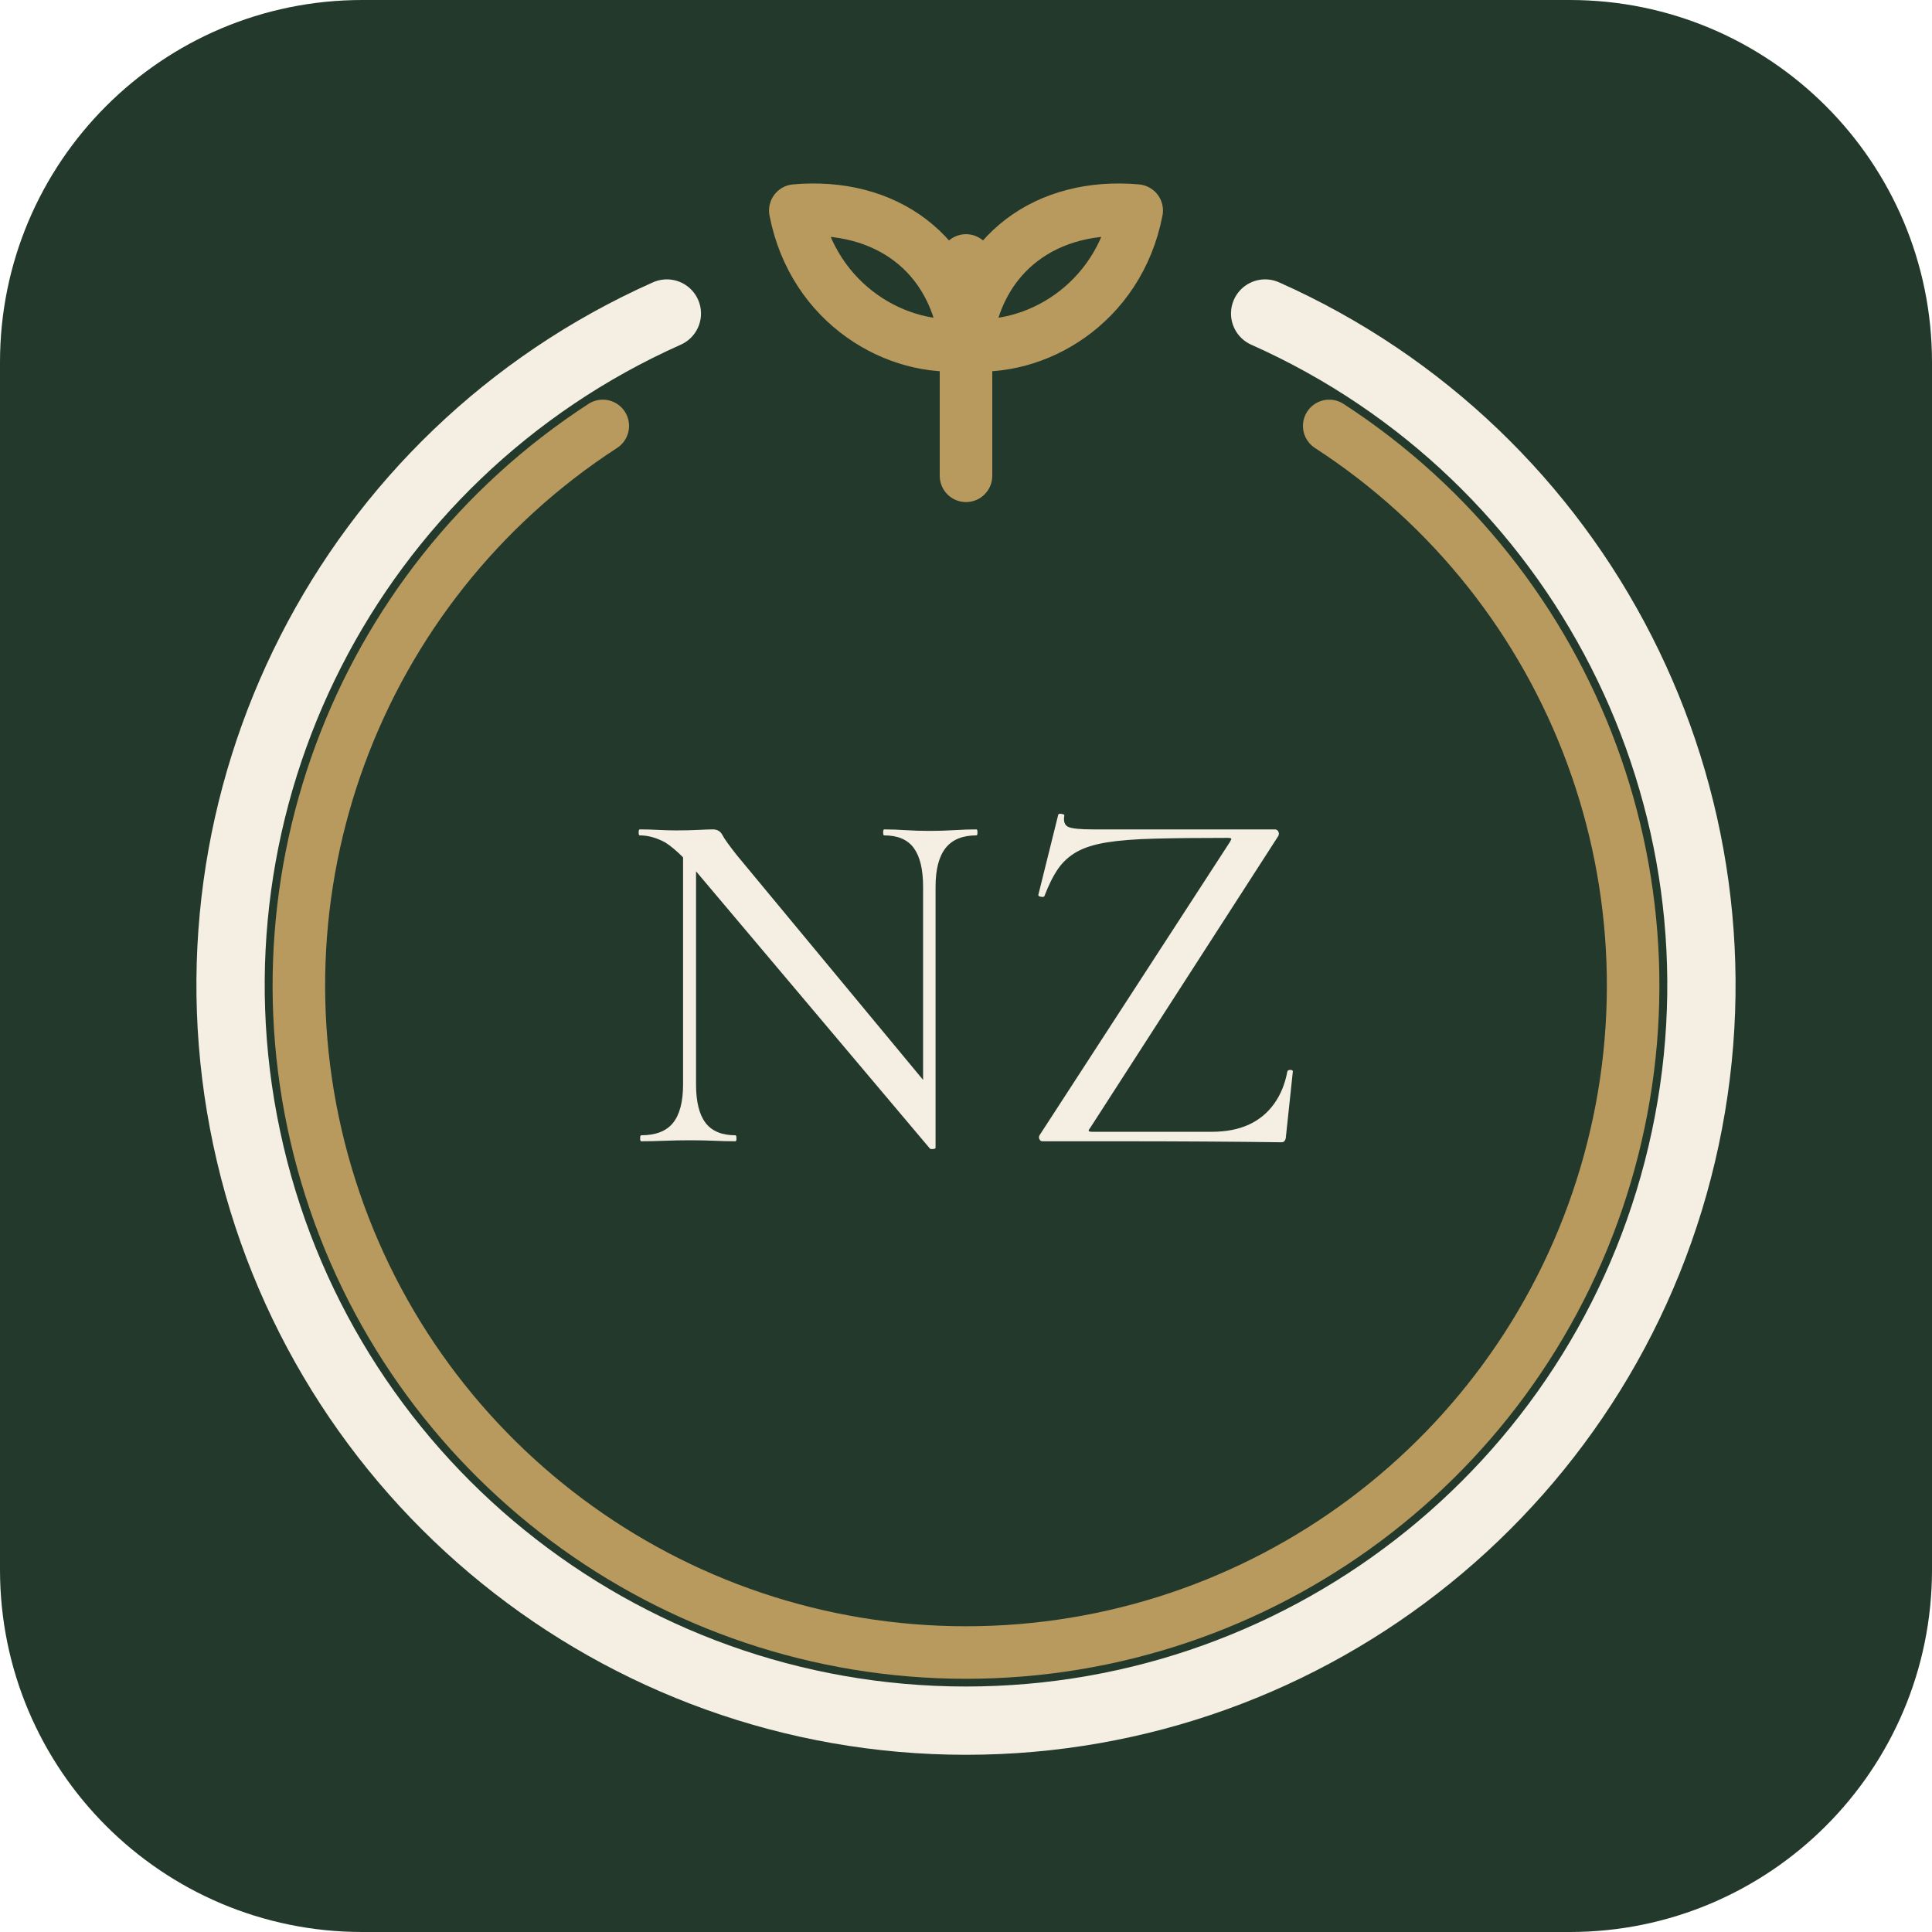
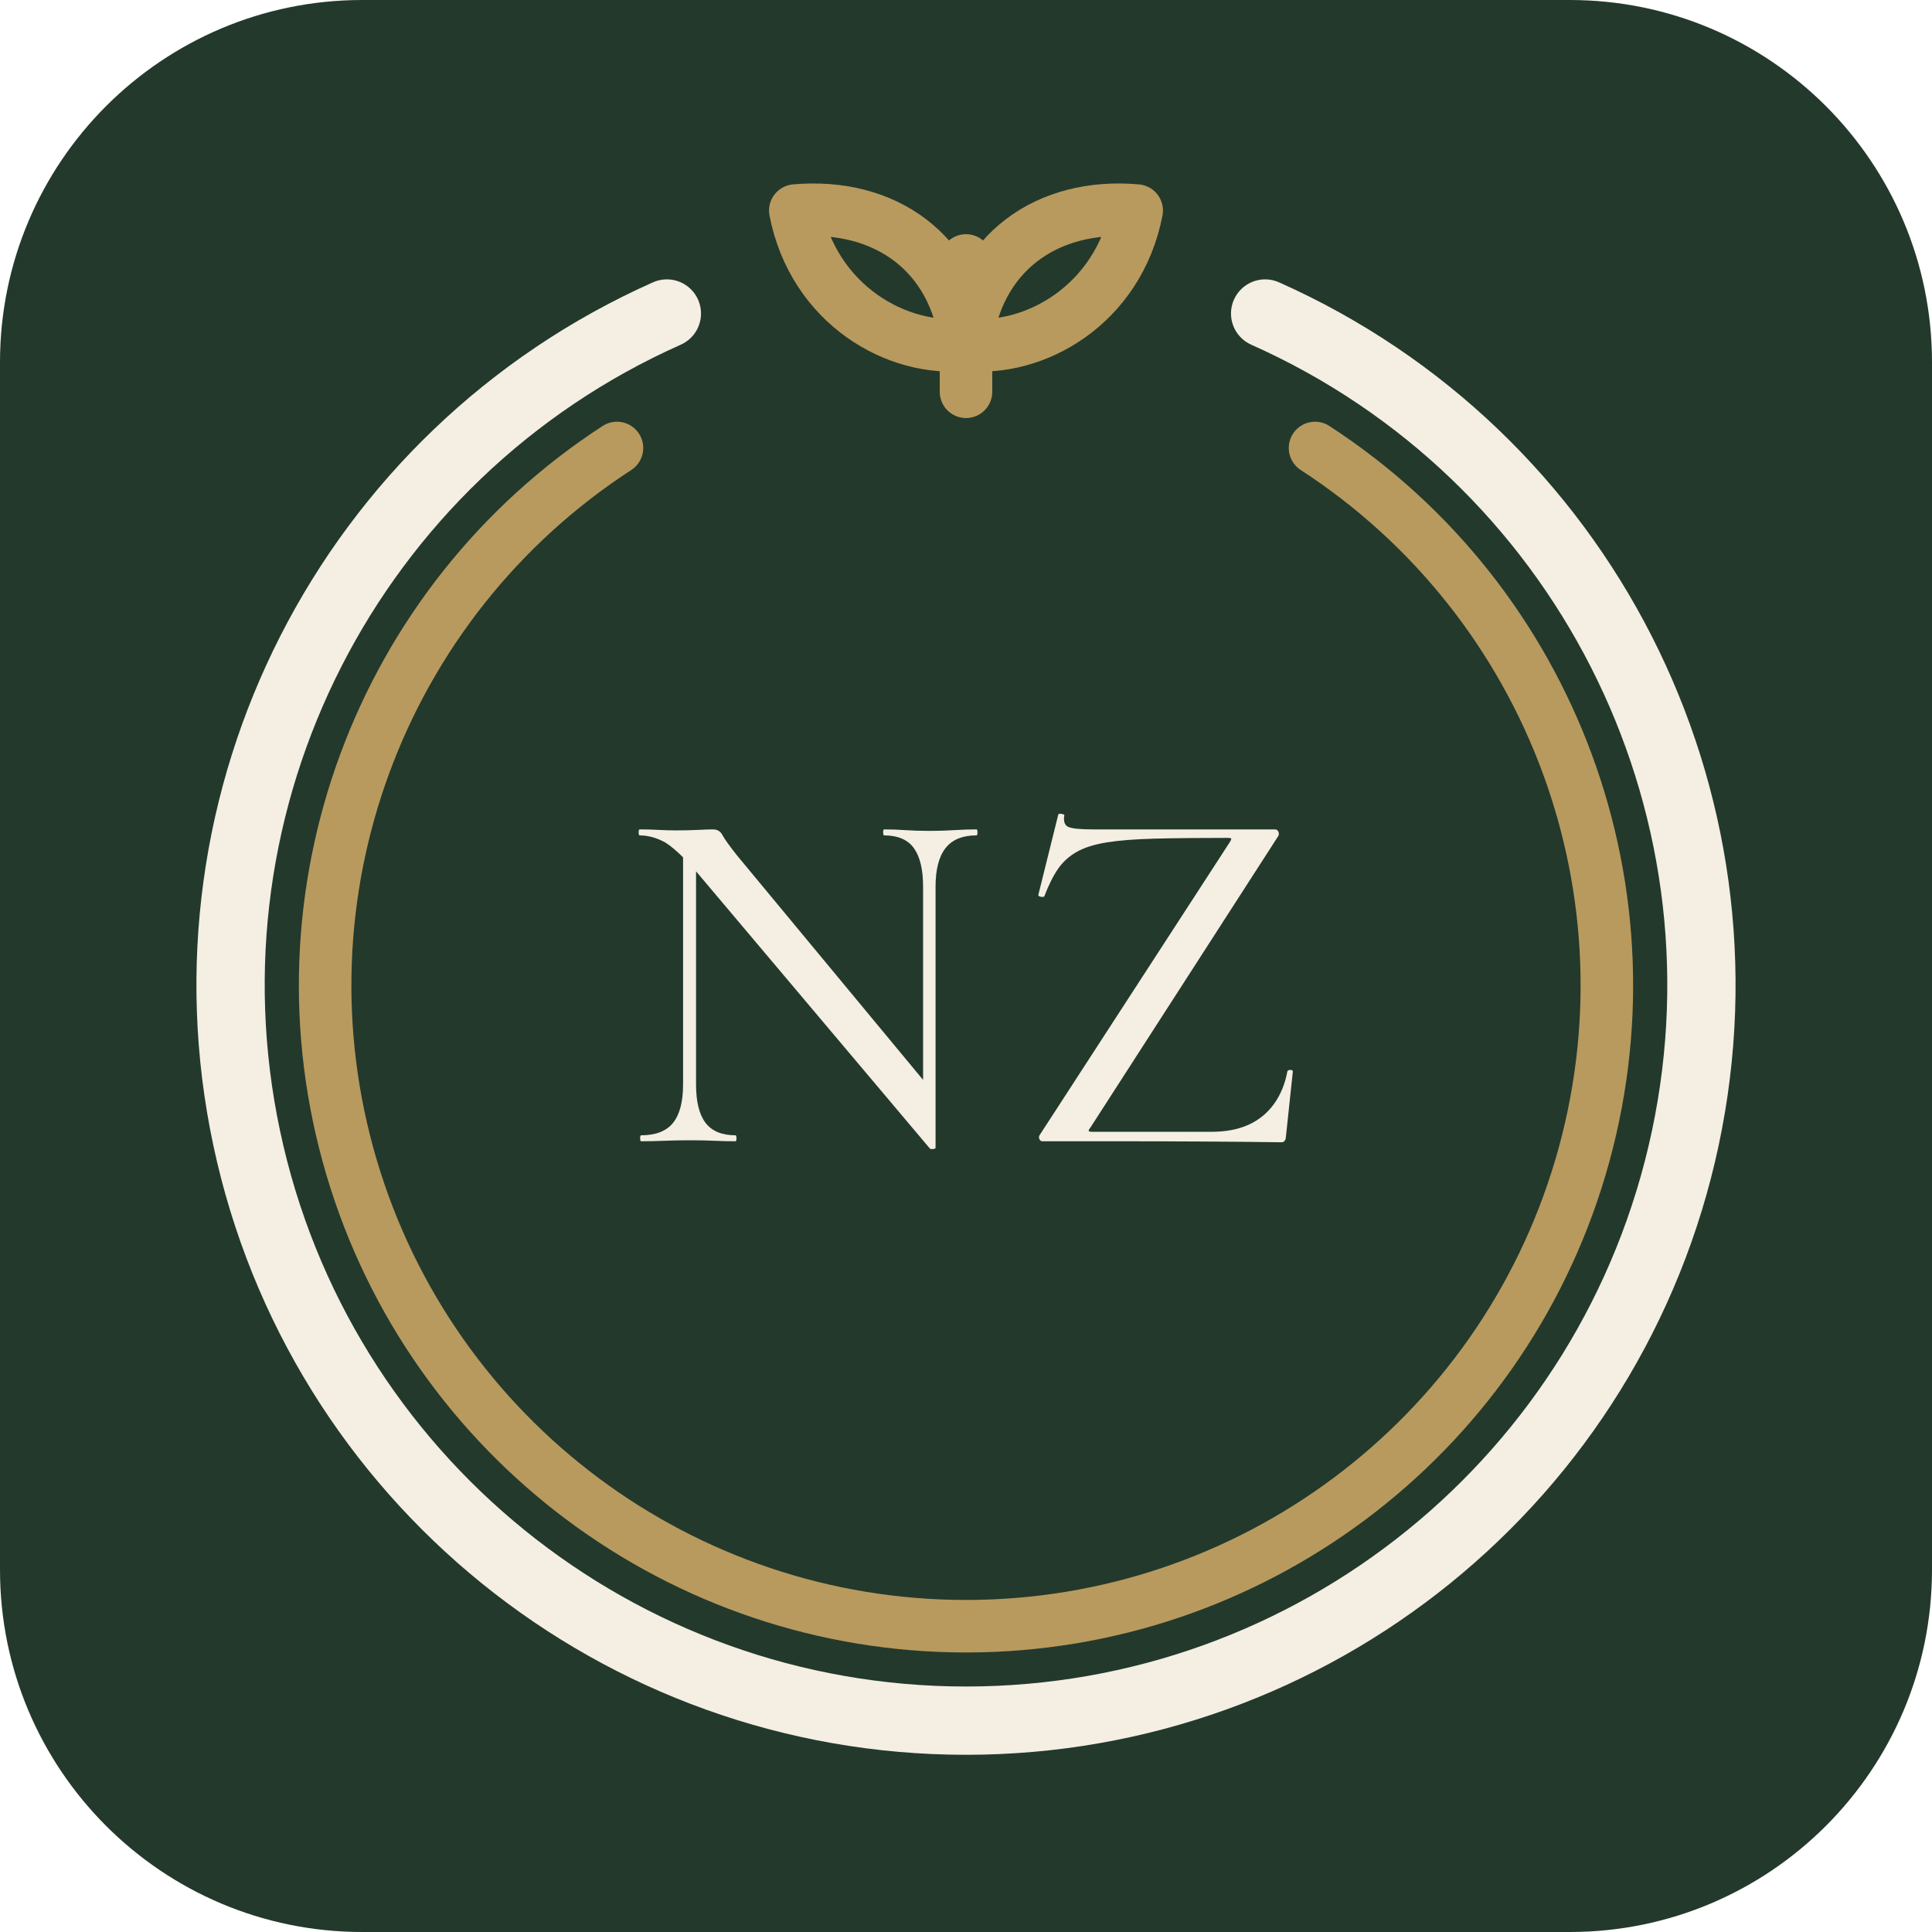
<svg xmlns="http://www.w3.org/2000/svg" viewBox="0 0 64 64">
  <rect width="64" height="64" rx="12" fill="#23392C" />
-   <g transform="translate(4.16 4.8) scale(.87)">
-     <path d="M43.39 6.42A28 28 0 1 1 20.61 6.42" fill="none" stroke="#F4EEE3" stroke-width="2.6" stroke-linecap="round" />
-     <path d="M45.83 10.7A25.4 25.4 0 1 1 18.17 10.7" fill="none" stroke="#B89A5E" stroke-width="2" stroke-linecap="round" />
-     <path d="M32 12.6V4.4M32 7.6C29.4 7.9 26.2 6.1 25.5 2.5C28.9 2.2 31.6 4.1 32 7.6ZM32 7.6C34.6 7.9 37.8 6.1 38.5 2.5C35.1 2.2 32.4 4.1 32 7.6Z" fill="none" stroke="#B89A5E" stroke-width="2" stroke-linecap="round" stroke-linejoin="round" />
-     <path transform="translate(18.909 37.938) scale(0.19)" d="M12.20-11.40L12.20-11.40L12.20-56.90Q10.20-58.90 8.60-59.90L8.60-59.90Q6-61.30 3.50-61.30L3.50-61.30Q3.30-61.30 3.30-61.90Q3.30-62.50 3.50-62.50L3.50-62.50Q5.40-62.50 7.30-62.40Q9.20-62.30 10.80-62.30L10.80-62.30Q13.20-62.30 15.20-62.40Q17.20-62.50 18.20-62.50L18.20-62.50Q19.50-62.50 20.10-61.350Q20.70-60.20 23-57.30L23-57.30L60.30-12.30L60.30-51Q60.30-56.20 58.45-58.75Q56.60-61.30 52.50-61.30L52.50-61.30Q52.30-61.30 52.30-61.90Q52.30-62.50 52.50-62.50L52.50-62.50Q54.60-62.50 56.80-62.35Q59-62.20 61.60-62.20L61.60-62.20Q64.10-62.20 66.50-62.35Q68.90-62.50 71-62.50L71-62.50Q71.20-62.50 71.20-61.90Q71.20-61.30 71-61.30L71-61.30Q66.80-61.30 64.80-58.75Q62.80-56.20 62.80-51L62.80-51L62.80 1.30Q62.80 1.50 62.35 1.55Q61.90 1.60 61.70 1.50L61.70 1.50L14.80-54.10L14.80-11.40Q14.80-6.20 16.70-3.70Q18.60-1.20 22.70-1.20L22.70-1.20Q22.90-1.20 22.90-0.60Q22.90 0 22.70 0L22.70 0Q20.60 0 18.45-0.10Q16.30-0.20 13.60-0.20L13.60-0.20Q11-0.20 8.50-0.10Q6 0 3.80 0L3.80 0Q3.60 0 3.60-0.60Q3.60-1.20 3.80-1.20L3.80-1.20Q8.20-1.20 10.20-3.70Q12.20-6.20 12.20-11.40ZM83.70-1.30L83.70-1.30L121.80-60Q122.10-60.50 122.05-60.65Q122-60.80 121.30-60.80L121.30-60.80Q112.70-60.80 106.80-60.65Q100.90-60.50 97.15-59.90Q93.40-59.30 91.10-58Q88.80-56.70 87.35-54.60Q85.90-52.50 84.60-49.10L84.60-49.10Q84.50-48.90 83.90-49L83.90-49Q83.40-49.10 83.40-49.30L83.40-49.30Q83.40-49.30 83.40-49.40L83.40-49.40L87.40-65.50Q87.50-65.70 88.10-65.60L88.10-65.60Q88.60-65.50 88.60-65.40L88.60-65.40Q88.60-65.30 88.60-65.30L88.60-65.30Q88.30-63.50 89.40-63Q90.50-62.50 94.30-62.50L94.30-62.50L130.80-62.50Q131.30-62.50 131.50-62.05Q131.70-61.60 131.50-61.20L131.50-61.20L93.80-2.70Q93.40-2.20 93.50-2.05Q93.60-1.90 94.30-1.90L94.30-1.90L118.10-1.90Q122.40-1.90 125.50-3.30Q128.60-4.70 130.60-7.45Q132.60-10.20 133.30-14L133.30-14Q133.40-14.30 133.90-14.30Q134.40-14.30 134.40-14L134.40-14L133-0.80Q133-0.50 132.80-0.15Q132.60 0.20 132.10 0.20L132.10 0.20Q124.70 0.10 116.45 0.05Q108.20 0 100 0L100 0L84.20 0Q83.80 0 83.60-0.45Q83.40-0.90 83.70-1.30Z" fill="#F4EEE3" />
+   <g transform="translate(4.16 4.8) scale(.87)" fill="none">
+     <path d="M43.39 6.42A28 28 0 1 1 20.61 6.42" stroke="#F4EEE3" stroke-width="2.6" stroke-linecap="round" />
+     <path d="M45.29 11.54A24.4 24.4 0 1 1 18.71 11.54" stroke="#B89A5E" stroke-width="2.0" stroke-linecap="round" />
+     <path d="M32 9.4V4.4M32 7.6C29.4 7.9 26.2 6.1 25.5 2.5C28.9 2.2 31.6 4.1 32 7.6ZM32 7.6C34.6 7.9 37.8 6.1 38.5 2.5C35.1 2.2 32.4 4.1 32 7.6Z" stroke="#B89A5E" stroke-width="2.0" stroke-linecap="round" stroke-linejoin="round" />
+     <path transform="translate(18.909 37.938) scale(0.19)" d="M12.20-11.40L12.20-11.40L12.20-56.90Q10.20-58.90 8.60-59.90L8.60-59.90Q6-61.30 3.50-61.30L3.50-61.30Q3.30-61.30 3.30-61.90Q3.30-62.50 3.50-62.50L3.50-62.50Q5.40-62.50 7.30-62.40Q9.20-62.30 10.80-62.30L10.80-62.30Q13.20-62.30 15.20-62.40Q17.20-62.50 18.20-62.50L18.20-62.50Q19.50-62.50 20.10-61.350Q20.70-60.20 23-57.30L23-57.30L60.30-12.30L60.30-51Q60.30-56.20 58.45-58.75Q56.60-61.30 52.50-61.30L52.50-61.30Q52.30-61.30 52.30-61.90Q52.30-62.50 52.50-62.50L52.50-62.50Q54.60-62.50 56.80-62.35Q59-62.20 61.60-62.20L61.60-62.20Q64.10-62.20 66.50-62.35Q68.90-62.50 71-62.50L71-62.50Q71.20-62.50 71.20-61.90Q71.20-61.30 71-61.30L71-61.30Q66.80-61.30 64.80-58.75Q62.80-56.20 62.80-51L62.80-51L62.80 1.30Q62.80 1.50 62.35 1.55Q61.90 1.60 61.70 1.50L61.70 1.50L14.80-54.10L14.80-11.40Q14.80-6.20 16.70-3.70Q18.60-1.20 22.70-1.20L22.70-1.20Q22.90-1.20 22.90-0.60Q22.90 0 22.70 0L22.70 0Q20.60 0 18.45-0.10Q16.30-0.20 13.60-0.20L13.60-0.20Q11-0.20 8.50-0.10Q6 0 3.80 0L3.80 0Q3.60 0 3.60-0.60Q3.60-1.20 3.80-1.20L3.80-1.20Q8.20-1.20 10.20-3.70Q12.20-6.20 12.20-11.40ZM83.70-1.30L83.70-1.30L121.80-60Q122.10-60.50 122.05-60.65Q122-60.80 121.30-60.80L121.30-60.80Q112.70-60.80 106.80-60.65Q100.90-60.50 97.15-59.90Q93.40-59.30 91.10-58Q88.80-56.70 87.35-54.60Q85.90-52.50 84.60-49.10L84.60-49.10Q84.50-48.90 83.90-49L83.90-49Q83.40-49.10 83.40-49.30L83.40-49.30Q83.40-49.30 83.40-49.40L83.40-49.40L87.40-65.50Q87.50-65.70 88.10-65.60L88.10-65.60Q88.60-65.50 88.60-65.40L88.60-65.40Q88.60-65.30 88.60-65.30L88.60-65.30Q88.30-63.50 89.40-63Q90.50-62.50 94.30-62.50L94.30-62.50L130.80-62.50Q131.30-62.50 131.50-62.05Q131.70-61.60 131.50-61.20L131.50-61.20L93.80-2.70Q93.40-2.20 93.50-2.05Q93.60-1.90 94.30-1.90L94.30-1.90L118.10-1.90Q122.40-1.90 125.50-3.30Q128.60-4.70 130.60-7.45Q132.60-10.20 133.30-14L133.30-14Q133.40-14.30 133.90-14.30Q134.40-14.30 134.40-14L134.40-14L133-0.80Q133-0.50 132.80-0.15Q132.60 0.20 132.10 0.20L132.10 0.20Q124.70 0.10 116.45 0.05Q108.20 0 100 0L100 0L84.20 0Q83.80 0 83.60-0.45Q83.40-0.90 83.70-1.30Z" fill="#F4EEE3" stroke="none" />
  </g>
</svg>
